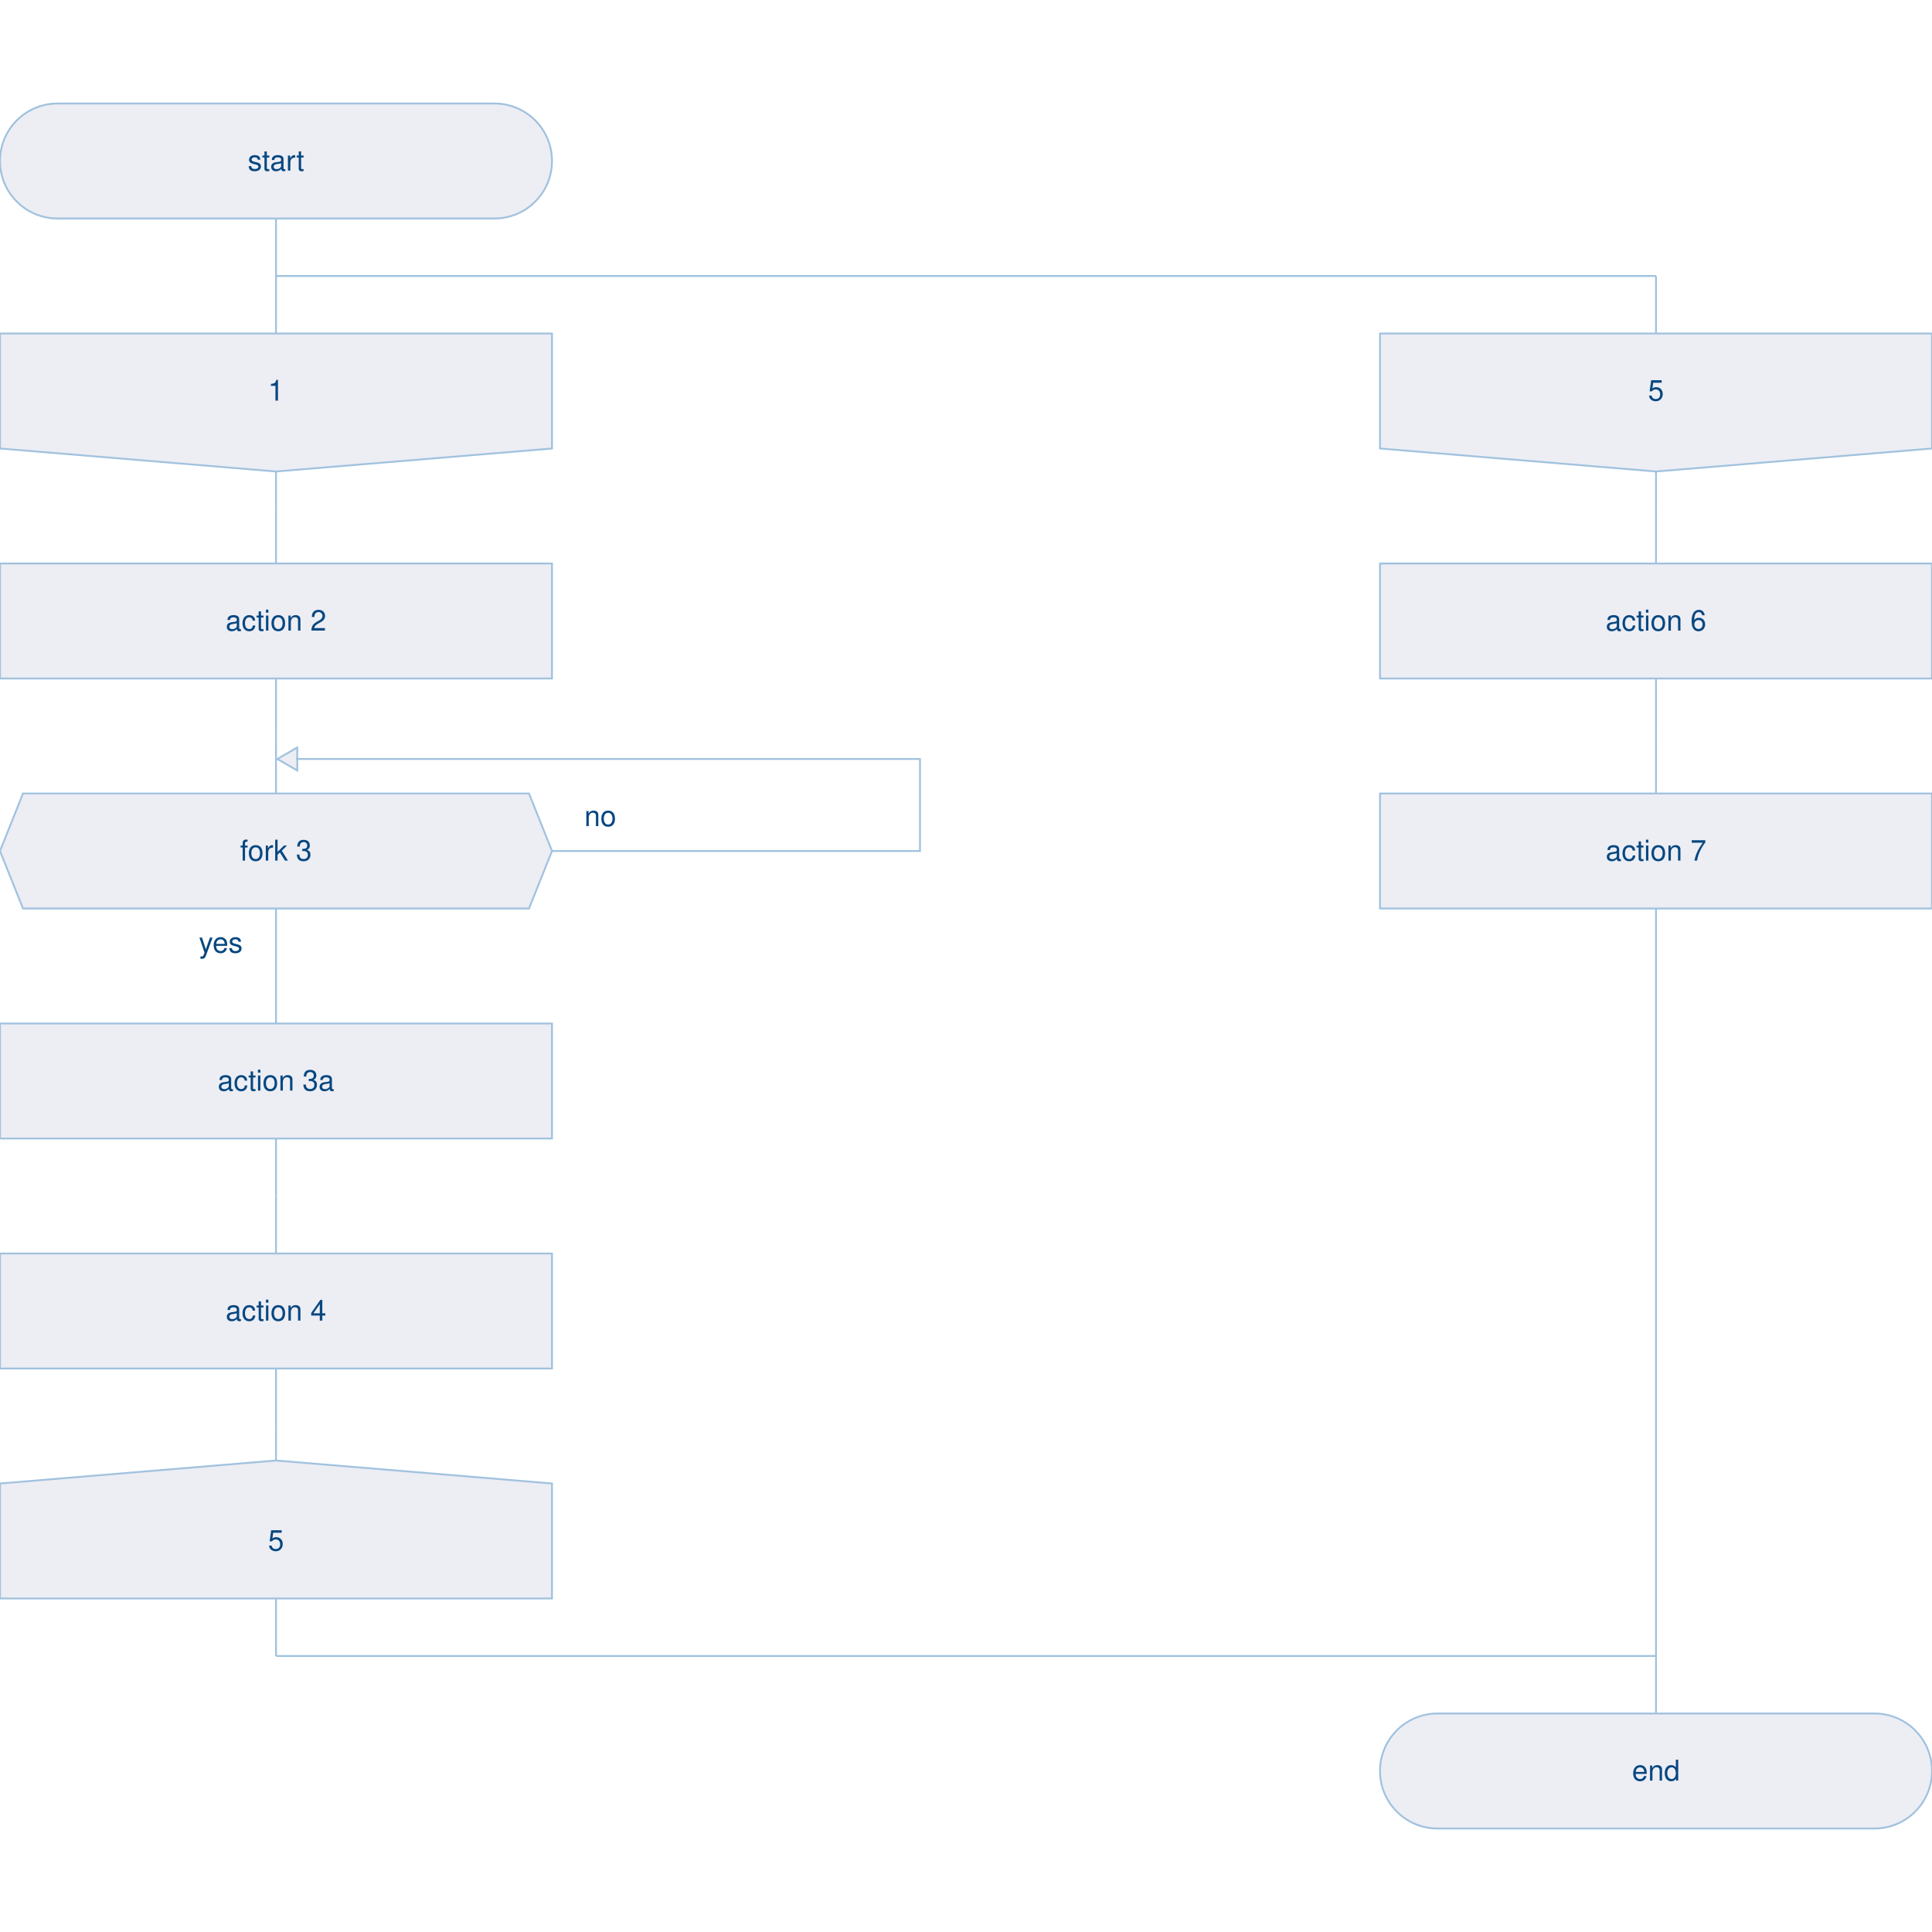
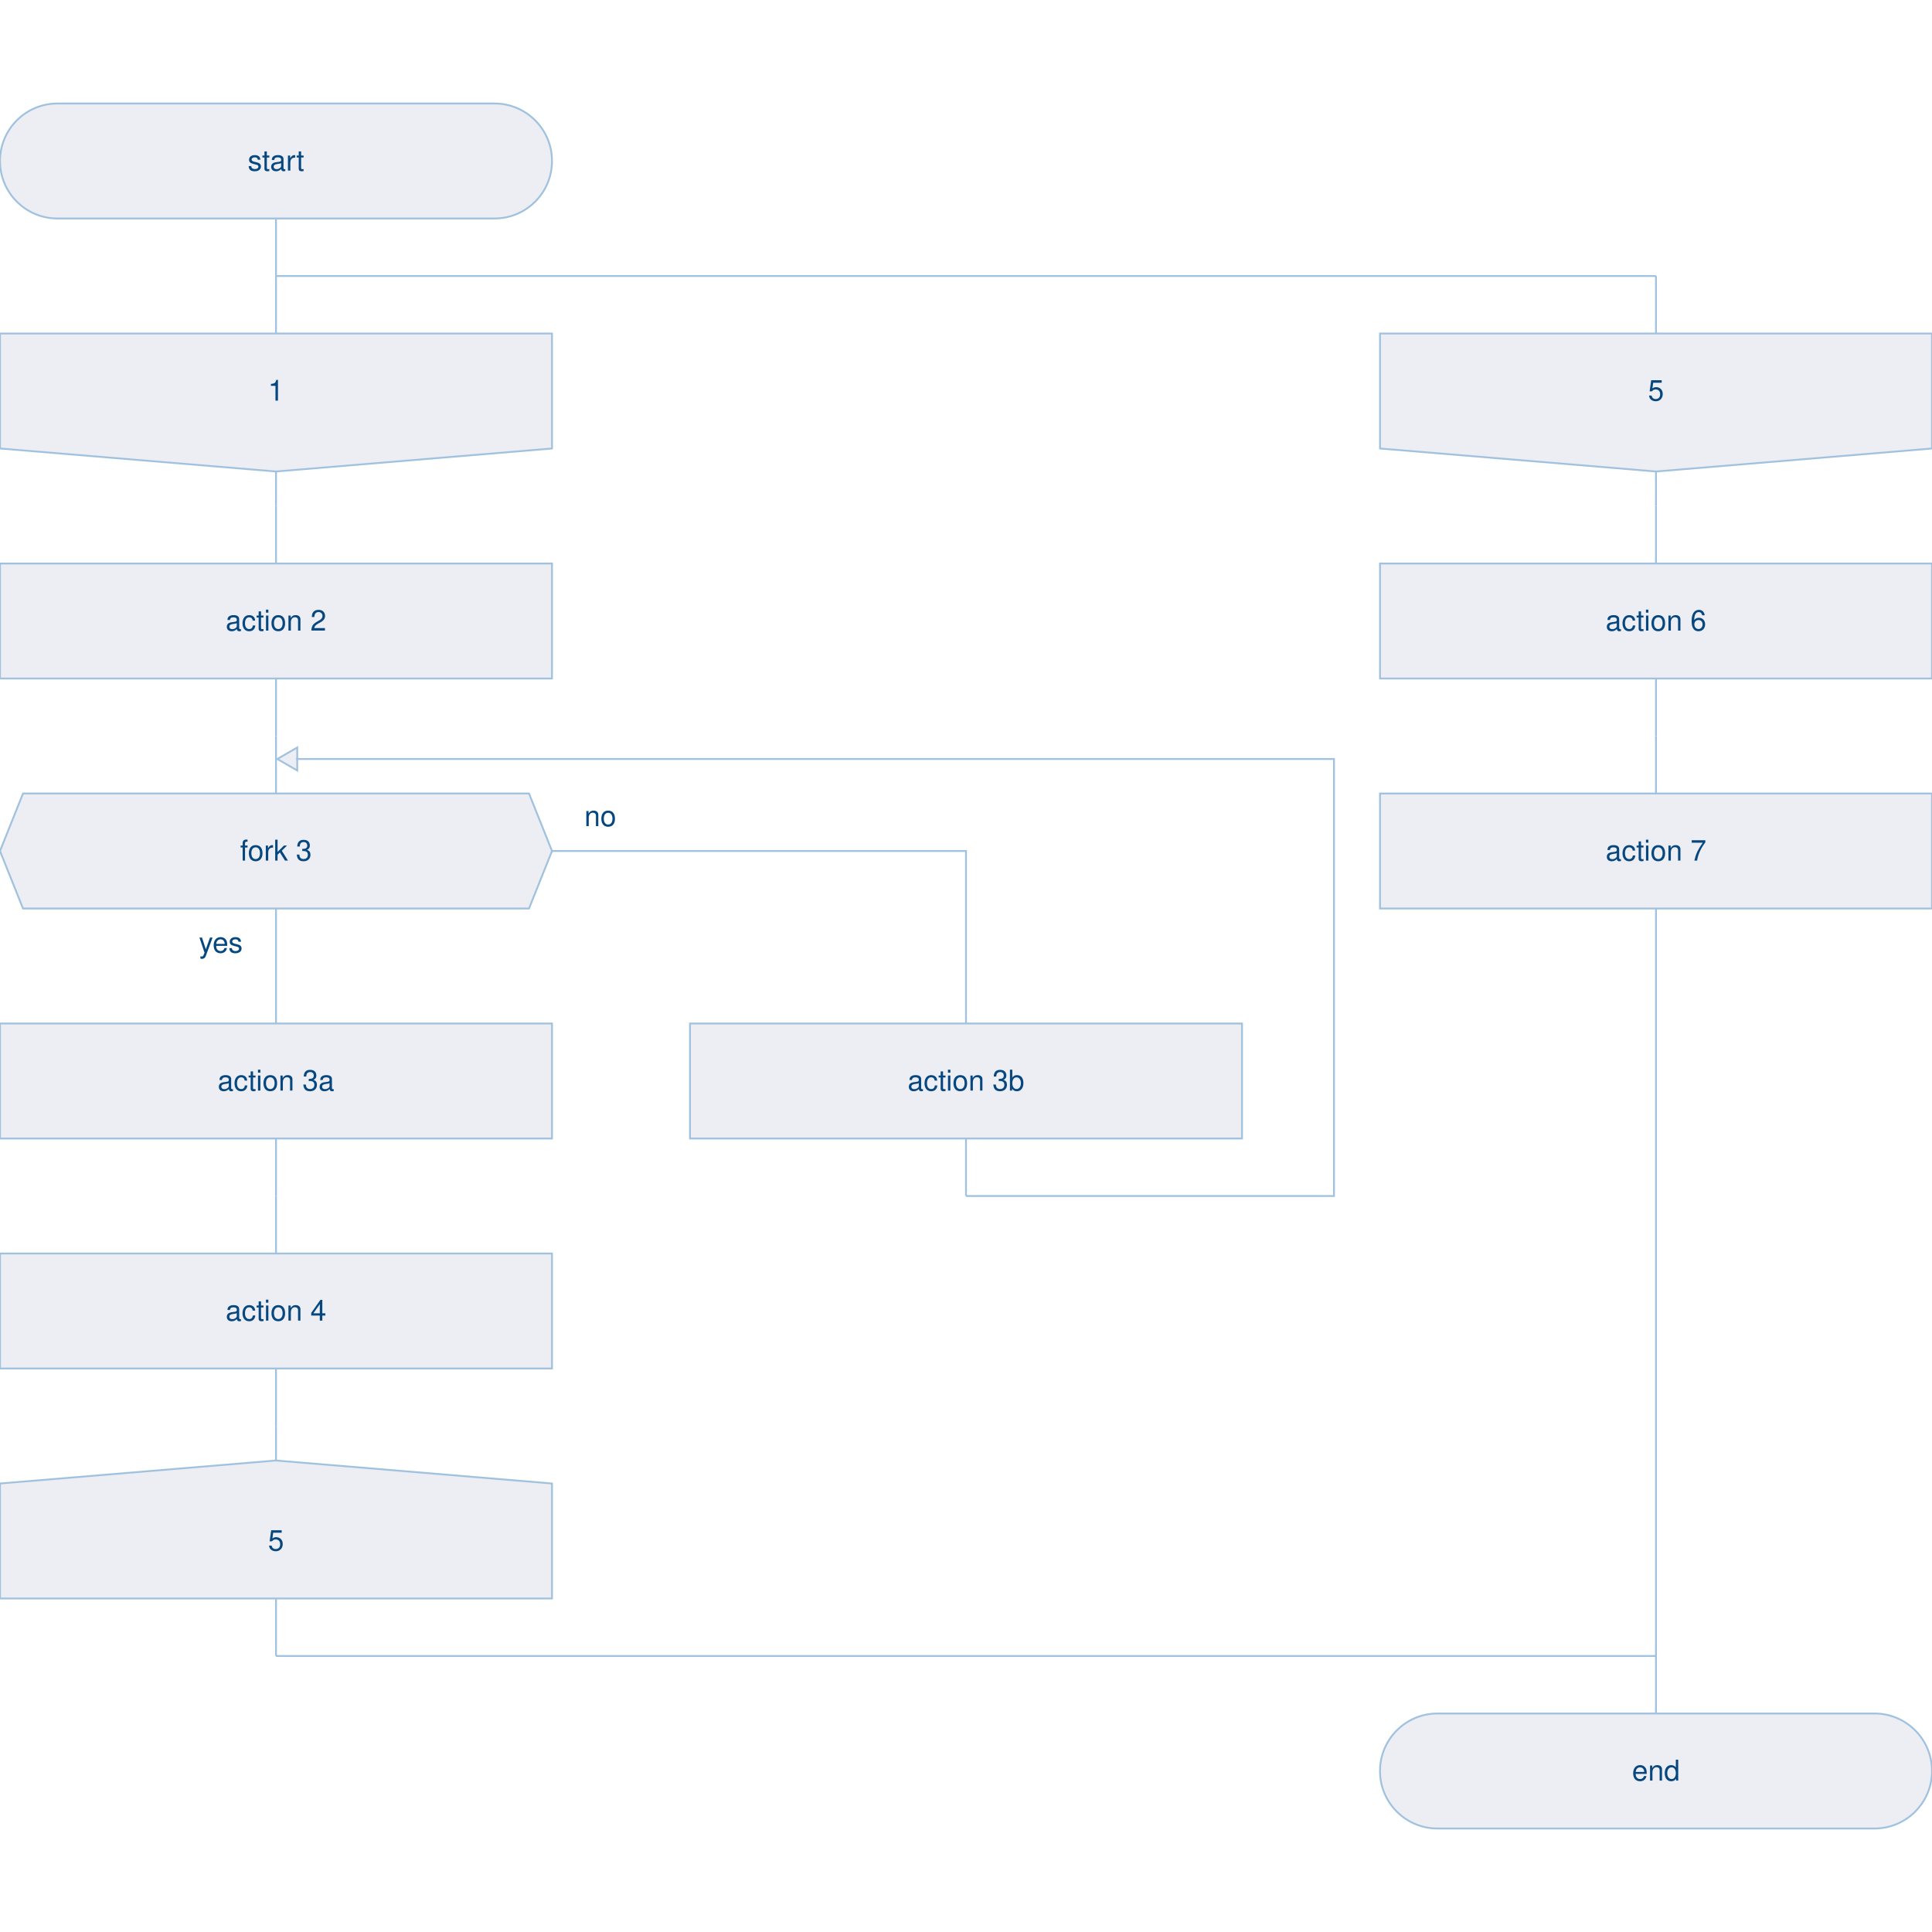
<svg xmlns="http://www.w3.org/2000/svg" font-size="1" viewBox="0.0 0.0 1000.0 1000.0" stroke="rgb(0,0,0)" width="1000" stroke-opacity="1" height="1000" version="1.1">
  <defs />
  <g stroke-linejoin="miter" fill-opacity="1.0" fill="rgb(237,237,244)" stroke="rgb(160,194,222)" stroke-linecap="butt" stroke-miterlimit="10.0" stroke-opacity="1.0" stroke-width="0.945">
    <path d="M 1000,916.667 h 0 c 0,-16.437 -13.325,-29.762 -29.762 -29.762h -226.19 c -16.437,-0 -29.762,13.325 -29.762 29.762h 0 c -0,16.437 13.325,29.762 29.762 29.762h 226.19 c 16.437,0 29.762,-13.325 29.762 -29.762Z" />
  </g>
  <g stroke-linejoin="miter" fill-opacity="1.0" font-size="14.881px" fill="rgb(6,71,128)" stroke="rgb(0,0,0)" font-weight="300" font-family="helvetica" stroke-linecap="butt" stroke-miterlimit="10.0" stroke-opacity="1.0" stroke-width="3.78">
    <text transform="matrix(1,0,0,1,857.1429,916.6667)" stroke="none" dominant-baseline="middle" text-anchor="middle">end</text>
  </g>
  <g stroke-linejoin="miter" fill-opacity="0.0" fill="rgb(0,0,0)" stroke="rgb(160,194,222)" stroke-linecap="butt" stroke-miterlimit="10.0" stroke-opacity="1.0" stroke-width="0.945">
    <path d="M 857.143,857.143 v 29.762 " />
  </g>
  <g stroke-linejoin="miter" fill-opacity="0.0" fill="rgb(0,0,0)" stroke="rgb(160,194,222)" stroke-linecap="butt" stroke-miterlimit="10.0" stroke-opacity="1.0" stroke-width="0.945">
    <path d="M 142.857,857.143 h 714.286 " />
  </g>
  <g stroke-linejoin="miter" fill-opacity="0.0" fill="rgb(0,0,0)" stroke="rgb(160,194,222)" stroke-linecap="butt" stroke-miterlimit="10.0" stroke-opacity="1.0" stroke-width="0.945">
    <path d="M 142.857,142.857 h 714.286 " />
  </g>
  <g stroke-linejoin="miter" fill-opacity="0.0" fill="rgb(0,0,0)" stroke="rgb(160,194,222)" stroke-linecap="butt" stroke-miterlimit="10.0" stroke-opacity="1.0" stroke-width="0.945">
    <path d="M 857.143,500 v 357.143 " />
  </g>
  <g stroke-linejoin="miter" fill-opacity="0.0" fill="rgb(0,0,0)" stroke="rgb(160,194,222)" stroke-linecap="butt" stroke-miterlimit="10.0" stroke-opacity="1.0" stroke-width="0.945">
    <path d="M 857.143,470.238 v 29.762 " />
  </g>
  <g stroke-linejoin="miter" fill-opacity="1.0" fill="rgb(237,237,244)" stroke="rgb(160,194,222)" stroke-linecap="butt" stroke-miterlimit="10.0" stroke-opacity="1.0" stroke-width="0.945">
    <path d="M 714.286,410.714 h 285.714 v 59.524 h -285.714 v -59.524 Z" />
  </g>
  <g stroke-linejoin="miter" fill-opacity="1.0" font-size="14.881px" fill="rgb(6,71,128)" stroke="rgb(0,0,0)" font-weight="300" font-family="helvetica" stroke-linecap="butt" stroke-miterlimit="10.0" stroke-opacity="1.0" stroke-width="3.78">
    <text transform="matrix(1,0,0,1,857.1429,440.4762)" stroke="none" dominant-baseline="middle" text-anchor="middle">action 7</text>
  </g>
  <g stroke-linejoin="miter" fill-opacity="0.0" fill="rgb(0,0,0)" stroke="rgb(160,194,222)" stroke-linecap="butt" stroke-miterlimit="10.0" stroke-opacity="1.0" stroke-width="0.945">
    <path d="M 857.143,380.952 v 29.762 " />
  </g>
  <g stroke-linejoin="miter" fill-opacity="0.0" fill="rgb(0,0,0)" stroke="rgb(160,194,222)" stroke-linecap="butt" stroke-miterlimit="10.0" stroke-opacity="1.0" stroke-width="0.945">
    <path d="M 857.143,351.19 v 29.762 " />
  </g>
  <g stroke-linejoin="miter" fill-opacity="1.0" fill="rgb(237,237,244)" stroke="rgb(160,194,222)" stroke-linecap="butt" stroke-miterlimit="10.0" stroke-opacity="1.0" stroke-width="0.945">
    <path d="M 714.286,291.667 h 285.714 v 59.524 h -285.714 v -59.524 Z" />
  </g>
  <g stroke-linejoin="miter" fill-opacity="1.0" font-size="14.881px" fill="rgb(6,71,128)" stroke="rgb(0,0,0)" font-weight="300" font-family="helvetica" stroke-linecap="butt" stroke-miterlimit="10.0" stroke-opacity="1.0" stroke-width="3.78">
    <text transform="matrix(1,0,0,1,857.1429,321.4286)" stroke="none" dominant-baseline="middle" text-anchor="middle">action 6</text>
  </g>
  <g stroke-linejoin="miter" fill-opacity="0.0" fill="rgb(0,0,0)" stroke="rgb(160,194,222)" stroke-linecap="butt" stroke-miterlimit="10.0" stroke-opacity="1.0" stroke-width="0.945">
    <path d="M 857.143,261.905 v 29.762 " />
  </g>
  <g stroke-linejoin="miter" fill-opacity="0.0" fill="rgb(0,0,0)" stroke="rgb(160,194,222)" stroke-linecap="butt" stroke-miterlimit="10.0" stroke-opacity="1.0" stroke-width="0.945">
    <path d="M 857.143,244.048 v 17.857 " />
  </g>
  <g stroke-linejoin="miter" fill-opacity="1.0" fill="rgb(237,237,244)" stroke="rgb(160,194,222)" stroke-linecap="butt" stroke-miterlimit="10.0" stroke-opacity="1.0" stroke-width="0.945">
    <path d="M 714.286,172.619 h 285.714 v 59.524 l -142.857,11.905 l -142.857,-11.905 v -59.524 Z" />
  </g>
  <g stroke-linejoin="miter" fill-opacity="1.0" font-size="14.881px" fill="rgb(6,71,128)" stroke="rgb(0,0,0)" font-weight="300" font-family="helvetica" stroke-linecap="butt" stroke-miterlimit="10.0" stroke-opacity="1.0" stroke-width="3.78">
    <text transform="matrix(1,0,0,1,857.1429,202.381)" stroke="none" dominant-baseline="middle" text-anchor="middle">5</text>
  </g>
  <g stroke-linejoin="miter" fill-opacity="0.0" fill="rgb(0,0,0)" stroke="rgb(160,194,222)" stroke-linecap="butt" stroke-miterlimit="10.0" stroke-opacity="1.0" stroke-width="0.945">
    <path d="M 857.143,142.857 v 29.762 " />
  </g>
  <g stroke-linejoin="miter" fill-opacity="0.0" fill="rgb(0,0,0)" stroke="rgb(160,194,222)" stroke-linecap="butt" stroke-miterlimit="10.0" stroke-opacity="1.0" stroke-width="0.945">
    <path d="M 857.143,142.857 h 0 " />
  </g>
  <g stroke-linejoin="miter" fill-opacity="0.0" fill="rgb(0,0,0)" stroke="rgb(160,194,222)" stroke-linecap="butt" stroke-miterlimit="10.0" stroke-opacity="1.0" stroke-width="0.945">
    <path d="M 142.857,827.381 v 29.762 " />
  </g>
  <g stroke-linejoin="miter" fill-opacity="1.0" fill="rgb(237,237,244)" stroke="rgb(160,194,222)" stroke-linecap="butt" stroke-miterlimit="10.0" stroke-opacity="1.0" stroke-width="0.945">
    <path d="M -0,767.857 l 142.857,-11.905 l 142.857,11.905 v 59.524 h -285.714 Z" />
  </g>
  <g stroke-linejoin="miter" fill-opacity="1.0" font-size="14.881px" fill="rgb(6,71,128)" stroke="rgb(0,0,0)" font-weight="300" font-family="helvetica" stroke-linecap="butt" stroke-miterlimit="10.0" stroke-opacity="1.0" stroke-width="3.78">
    <text transform="matrix(1,0,0,1,142.8571,797.619)" stroke="none" dominant-baseline="middle" text-anchor="middle">5</text>
  </g>
  <g stroke-linejoin="miter" fill-opacity="0.0" fill="rgb(0,0,0)" stroke="rgb(160,194,222)" stroke-linecap="butt" stroke-miterlimit="10.0" stroke-opacity="1.0" stroke-width="0.945">
    <path d="M 142.857,738.095 v 17.857 " />
  </g>
  <g stroke-linejoin="miter" fill-opacity="0.0" fill="rgb(0,0,0)" stroke="rgb(160,194,222)" stroke-linecap="butt" stroke-miterlimit="10.0" stroke-opacity="1.0" stroke-width="0.945">
    <path d="M 142.857,738.095 h 0 " />
  </g>
  <g stroke-linejoin="miter" fill-opacity="0.0" fill="rgb(0,0,0)" stroke="rgb(160,194,222)" stroke-linecap="butt" stroke-miterlimit="10.0" stroke-opacity="1.0" stroke-width="0.945">
    <path d="M 142.857,708.333 v 29.762 " />
  </g>
  <g stroke-linejoin="miter" fill-opacity="1.0" fill="rgb(237,237,244)" stroke="rgb(160,194,222)" stroke-linecap="butt" stroke-miterlimit="10.0" stroke-opacity="1.0" stroke-width="0.945">
    <path d="M -0,648.809 h 285.714 v 59.524 h -285.714 v -59.524 Z" />
  </g>
  <g stroke-linejoin="miter" fill-opacity="1.0" font-size="14.881px" fill="rgb(6,71,128)" stroke="rgb(0,0,0)" font-weight="300" font-family="helvetica" stroke-linecap="butt" stroke-miterlimit="10.0" stroke-opacity="1.0" stroke-width="3.78">
    <text transform="matrix(1,0,0,1,142.8571,678.5714)" stroke="none" dominant-baseline="middle" text-anchor="middle">action 4</text>
  </g>
  <g stroke-linejoin="miter" fill-opacity="0.0" fill="rgb(0,0,0)" stroke="rgb(160,194,222)" stroke-linecap="butt" stroke-miterlimit="10.0" stroke-opacity="1.0" stroke-width="0.945">
    <path d="M 142.857,619.048 v 29.762 " />
  </g>
  <g stroke-linejoin="miter" fill-opacity="0.0" fill="rgb(0,0,0)" stroke="rgb(160,194,222)" stroke-linecap="butt" stroke-miterlimit="10.0" stroke-opacity="1.0" stroke-width="0.945">
    <path d="M 142.857,470.238 v 29.762 " />
  </g>
  <g stroke-linejoin="miter" fill-opacity="1.0" fill="rgb(237,237,244)" stroke="rgb(160,194,222)" stroke-linecap="butt" stroke-miterlimit="10.0" stroke-opacity="1.0" stroke-width="0.945">
    <path d="M 153.853,386.905 l -10.31,5.952 l 10.31,5.952 Z" />
  </g>
  <g stroke-linejoin="miter" fill-opacity="0.0" fill="rgb(0,0,0)" stroke="rgb(160,194,222)" stroke-linecap="butt" stroke-miterlimit="10.0" stroke-opacity="1.0" stroke-width="0.945">
-     <path d="M 285.714,440.476 h 190.476 v -47.619 h -322.976 " />
+     <path d="M 500,619.048 h 190.476 v -226.19 h -537.262 " />
+   </g>
+   <g stroke-linejoin="miter" fill-opacity="1.0" fill="rgb(237,237,244)" stroke="rgb(160,194,222)" stroke-linecap="butt" stroke-miterlimit="10.0" stroke-opacity="1.0" stroke-width="0.945">
+     <path d="M 357.143,529.762 h 285.714 v 59.524 h -285.714 v -59.524 Z" />
+   </g>
+   <g stroke-linejoin="miter" fill-opacity="1.0" font-size="14.881px" fill="rgb(6,71,128)" stroke="rgb(0,0,0)" font-weight="300" font-family="helvetica" stroke-linecap="butt" stroke-miterlimit="10.0" stroke-opacity="1.0" stroke-width="3.78">
+     <text transform="matrix(1,0,0,1,500,559.5238)" stroke="none" dominant-baseline="middle" text-anchor="middle">action 3b</text>
+   </g>
+   <g stroke-linejoin="miter" fill-opacity="0.0" fill="rgb(0,0,0)" stroke="rgb(160,194,222)" stroke-linecap="butt" stroke-miterlimit="10.0" stroke-opacity="1.0" stroke-width="0.945">
+     <path d="M 500,589.286 v 29.762 " />
+   </g>
+   <g stroke-linejoin="miter" fill-opacity="0.0" fill="rgb(0,0,0)" stroke="rgb(160,194,222)" stroke-linecap="butt" stroke-miterlimit="10.0" stroke-opacity="1.0" stroke-width="0.945">
+     <path d="M 500,500 v 29.762 " />
+   </g>
+   <g stroke-linejoin="miter" fill-opacity="0.0" fill="rgb(0,0,0)" stroke="rgb(160,194,222)" stroke-linecap="butt" stroke-miterlimit="10.0" stroke-opacity="1.0" stroke-width="0.945">
+     <path d="M 285.714,440.476 h 214.286 v 59.524 " />
  </g>
  <g stroke-linejoin="miter" fill-opacity="0.0" fill="rgb(0,0,0)" stroke="rgb(160,194,222)" stroke-linecap="butt" stroke-miterlimit="10.0" stroke-opacity="1.0" stroke-width="0.945">
    <path d="M 142.857,619.048 h 0 " />
  </g>
  <g stroke-linejoin="miter" fill-opacity="1.0" font-size="14.881px" fill="rgb(6,71,128)" stroke="rgb(0,0,0)" font-weight="300" font-family="helvetica" stroke-linecap="butt" stroke-miterlimit="10.0" stroke-opacity="1.0" stroke-width="3.78">
    <text transform="matrix(1,0,0,1,114.2857,488.0952)" stroke="none" dominant-baseline="middle" text-anchor="middle">yes</text>
  </g>
  <g stroke-linejoin="miter" fill-opacity="1.0" font-size="14.881px" fill="rgb(6,71,128)" stroke="rgb(0,0,0)" font-weight="300" font-family="helvetica" stroke-linecap="butt" stroke-miterlimit="10.0" stroke-opacity="1.0" stroke-width="3.78">
    <text transform="matrix(1,0,0,1,310.7143,422.619)" stroke="none" dominant-baseline="middle" text-anchor="middle">no</text>
  </g>
  <g stroke-linejoin="miter" fill-opacity="1.0" fill="rgb(237,237,244)" stroke="rgb(160,194,222)" stroke-linecap="butt" stroke-miterlimit="10.0" stroke-opacity="1.0" stroke-width="0.945">
    <path d="M -0,529.762 h 285.714 v 59.524 h -285.714 v -59.524 Z" />
  </g>
  <g stroke-linejoin="miter" fill-opacity="1.0" font-size="14.881px" fill="rgb(6,71,128)" stroke="rgb(0,0,0)" font-weight="300" font-family="helvetica" stroke-linecap="butt" stroke-miterlimit="10.0" stroke-opacity="1.0" stroke-width="3.78">
    <text transform="matrix(1,0,0,1,142.8571,559.5238)" stroke="none" dominant-baseline="middle" text-anchor="middle">action 3a</text>
  </g>
  <g stroke-linejoin="miter" fill-opacity="0.0" fill="rgb(0,0,0)" stroke="rgb(160,194,222)" stroke-linecap="butt" stroke-miterlimit="10.0" stroke-opacity="1.0" stroke-width="0.945">
    <path d="M 142.857,589.286 v 29.762 " />
  </g>
  <g stroke-linejoin="miter" fill-opacity="0.0" fill="rgb(0,0,0)" stroke="rgb(160,194,222)" stroke-linecap="butt" stroke-miterlimit="10.0" stroke-opacity="1.0" stroke-width="0.945">
    <path d="M 142.857,500 v 29.762 " />
  </g>
  <g stroke-linejoin="miter" fill-opacity="1.0" fill="rgb(237,237,244)" stroke="rgb(160,194,222)" stroke-linecap="butt" stroke-miterlimit="10.0" stroke-opacity="1.0" stroke-width="0.945">
    <path d="M 11.905,410.714 h 261.905 l 11.905,29.762 l -11.905,29.762 h -261.905 l -11.905,-29.762 l 11.905,-29.762 Z" />
  </g>
  <g stroke-linejoin="miter" fill-opacity="1.0" font-size="14.881px" fill="rgb(6,71,128)" stroke="rgb(0,0,0)" font-weight="300" font-family="helvetica" stroke-linecap="butt" stroke-miterlimit="10.0" stroke-opacity="1.0" stroke-width="3.78">
    <text transform="matrix(1,0,0,1,142.8571,440.4762)" stroke="none" dominant-baseline="middle" text-anchor="middle">fork 3</text>
  </g>
  <g stroke-linejoin="miter" fill-opacity="0.0" fill="rgb(0,0,0)" stroke="rgb(160,194,222)" stroke-linecap="butt" stroke-miterlimit="10.0" stroke-opacity="1.0" stroke-width="0.945">
    <path d="M 142.857,380.952 v 29.762 " />
  </g>
  <g stroke-linejoin="miter" fill-opacity="0.0" fill="rgb(0,0,0)" stroke="rgb(160,194,222)" stroke-linecap="butt" stroke-miterlimit="10.0" stroke-opacity="1.0" stroke-width="0.945">
    <path d="M 142.857,351.19 v 29.762 " />
  </g>
  <g stroke-linejoin="miter" fill-opacity="1.0" fill="rgb(237,237,244)" stroke="rgb(160,194,222)" stroke-linecap="butt" stroke-miterlimit="10.0" stroke-opacity="1.0" stroke-width="0.945">
    <path d="M -0,291.667 h 285.714 v 59.524 h -285.714 v -59.524 Z" />
  </g>
  <g stroke-linejoin="miter" fill-opacity="1.0" font-size="14.881px" fill="rgb(6,71,128)" stroke="rgb(0,0,0)" font-weight="300" font-family="helvetica" stroke-linecap="butt" stroke-miterlimit="10.0" stroke-opacity="1.0" stroke-width="3.78">
    <text transform="matrix(1,0,0,1,142.8571,321.4286)" stroke="none" dominant-baseline="middle" text-anchor="middle">action 2</text>
  </g>
  <g stroke-linejoin="miter" fill-opacity="0.0" fill="rgb(0,0,0)" stroke="rgb(160,194,222)" stroke-linecap="butt" stroke-miterlimit="10.0" stroke-opacity="1.0" stroke-width="0.945">
    <path d="M 142.857,261.905 v 29.762 " />
  </g>
  <g stroke-linejoin="miter" fill-opacity="0.0" fill="rgb(0,0,0)" stroke="rgb(160,194,222)" stroke-linecap="butt" stroke-miterlimit="10.0" stroke-opacity="1.0" stroke-width="0.945">
    <path d="M 142.857,244.048 v 17.857 " />
  </g>
  <g stroke-linejoin="miter" fill-opacity="1.0" fill="rgb(237,237,244)" stroke="rgb(160,194,222)" stroke-linecap="butt" stroke-miterlimit="10.0" stroke-opacity="1.0" stroke-width="0.945">
    <path d="M -0,172.619 h 285.714 v 59.524 l -142.857,11.905 l -142.857,-11.905 v -59.524 Z" />
  </g>
  <g stroke-linejoin="miter" fill-opacity="1.0" font-size="14.881px" fill="rgb(6,71,128)" stroke="rgb(0,0,0)" font-weight="300" font-family="helvetica" stroke-linecap="butt" stroke-miterlimit="10.0" stroke-opacity="1.0" stroke-width="3.78">
    <text transform="matrix(1,0,0,1,142.8571,202.381)" stroke="none" dominant-baseline="middle" text-anchor="middle">1</text>
  </g>
  <g stroke-linejoin="miter" fill-opacity="0.0" fill="rgb(0,0,0)" stroke="rgb(160,194,222)" stroke-linecap="butt" stroke-miterlimit="10.0" stroke-opacity="1.0" stroke-width="0.945">
    <path d="M 142.857,142.857 v 29.762 " />
  </g>
  <g stroke-linejoin="miter" fill-opacity="0.0" fill="rgb(0,0,0)" stroke="rgb(160,194,222)" stroke-linecap="butt" stroke-miterlimit="10.0" stroke-opacity="1.0" stroke-width="0.945">
    <path d="M 142.857,142.857 h 0 " />
  </g>
  <g stroke-linejoin="miter" fill-opacity="0.0" fill="rgb(0,0,0)" stroke="rgb(160,194,222)" stroke-linecap="butt" stroke-miterlimit="10.0" stroke-opacity="1.0" stroke-width="0.945">
    <path d="M 142.857,113.095 v 29.762 " />
  </g>
  <g stroke-linejoin="miter" fill-opacity="1.0" fill="rgb(237,237,244)" stroke="rgb(160,194,222)" stroke-linecap="butt" stroke-miterlimit="10.0" stroke-opacity="1.0" stroke-width="0.945">
    <path d="M 285.714,83.333 h 0 c 0,-16.437 -13.325,-29.762 -29.762 -29.762h -226.19 c -16.437,-0 -29.762,13.325 -29.762 29.762h 0 c -0,16.437 13.325,29.762 29.762 29.762h 226.19 c 16.437,0 29.762,-13.325 29.762 -29.762Z" />
  </g>
  <g stroke-linejoin="miter" fill-opacity="1.0" font-size="14.881px" fill="rgb(6,71,128)" stroke="rgb(0,0,0)" font-weight="300" font-family="helvetica" stroke-linecap="butt" stroke-miterlimit="10.0" stroke-opacity="1.0" stroke-width="3.78">
    <text transform="matrix(1,0,0,1,142.8571,83.3333)" stroke="none" dominant-baseline="middle" text-anchor="middle">start</text>
  </g>
</svg>
